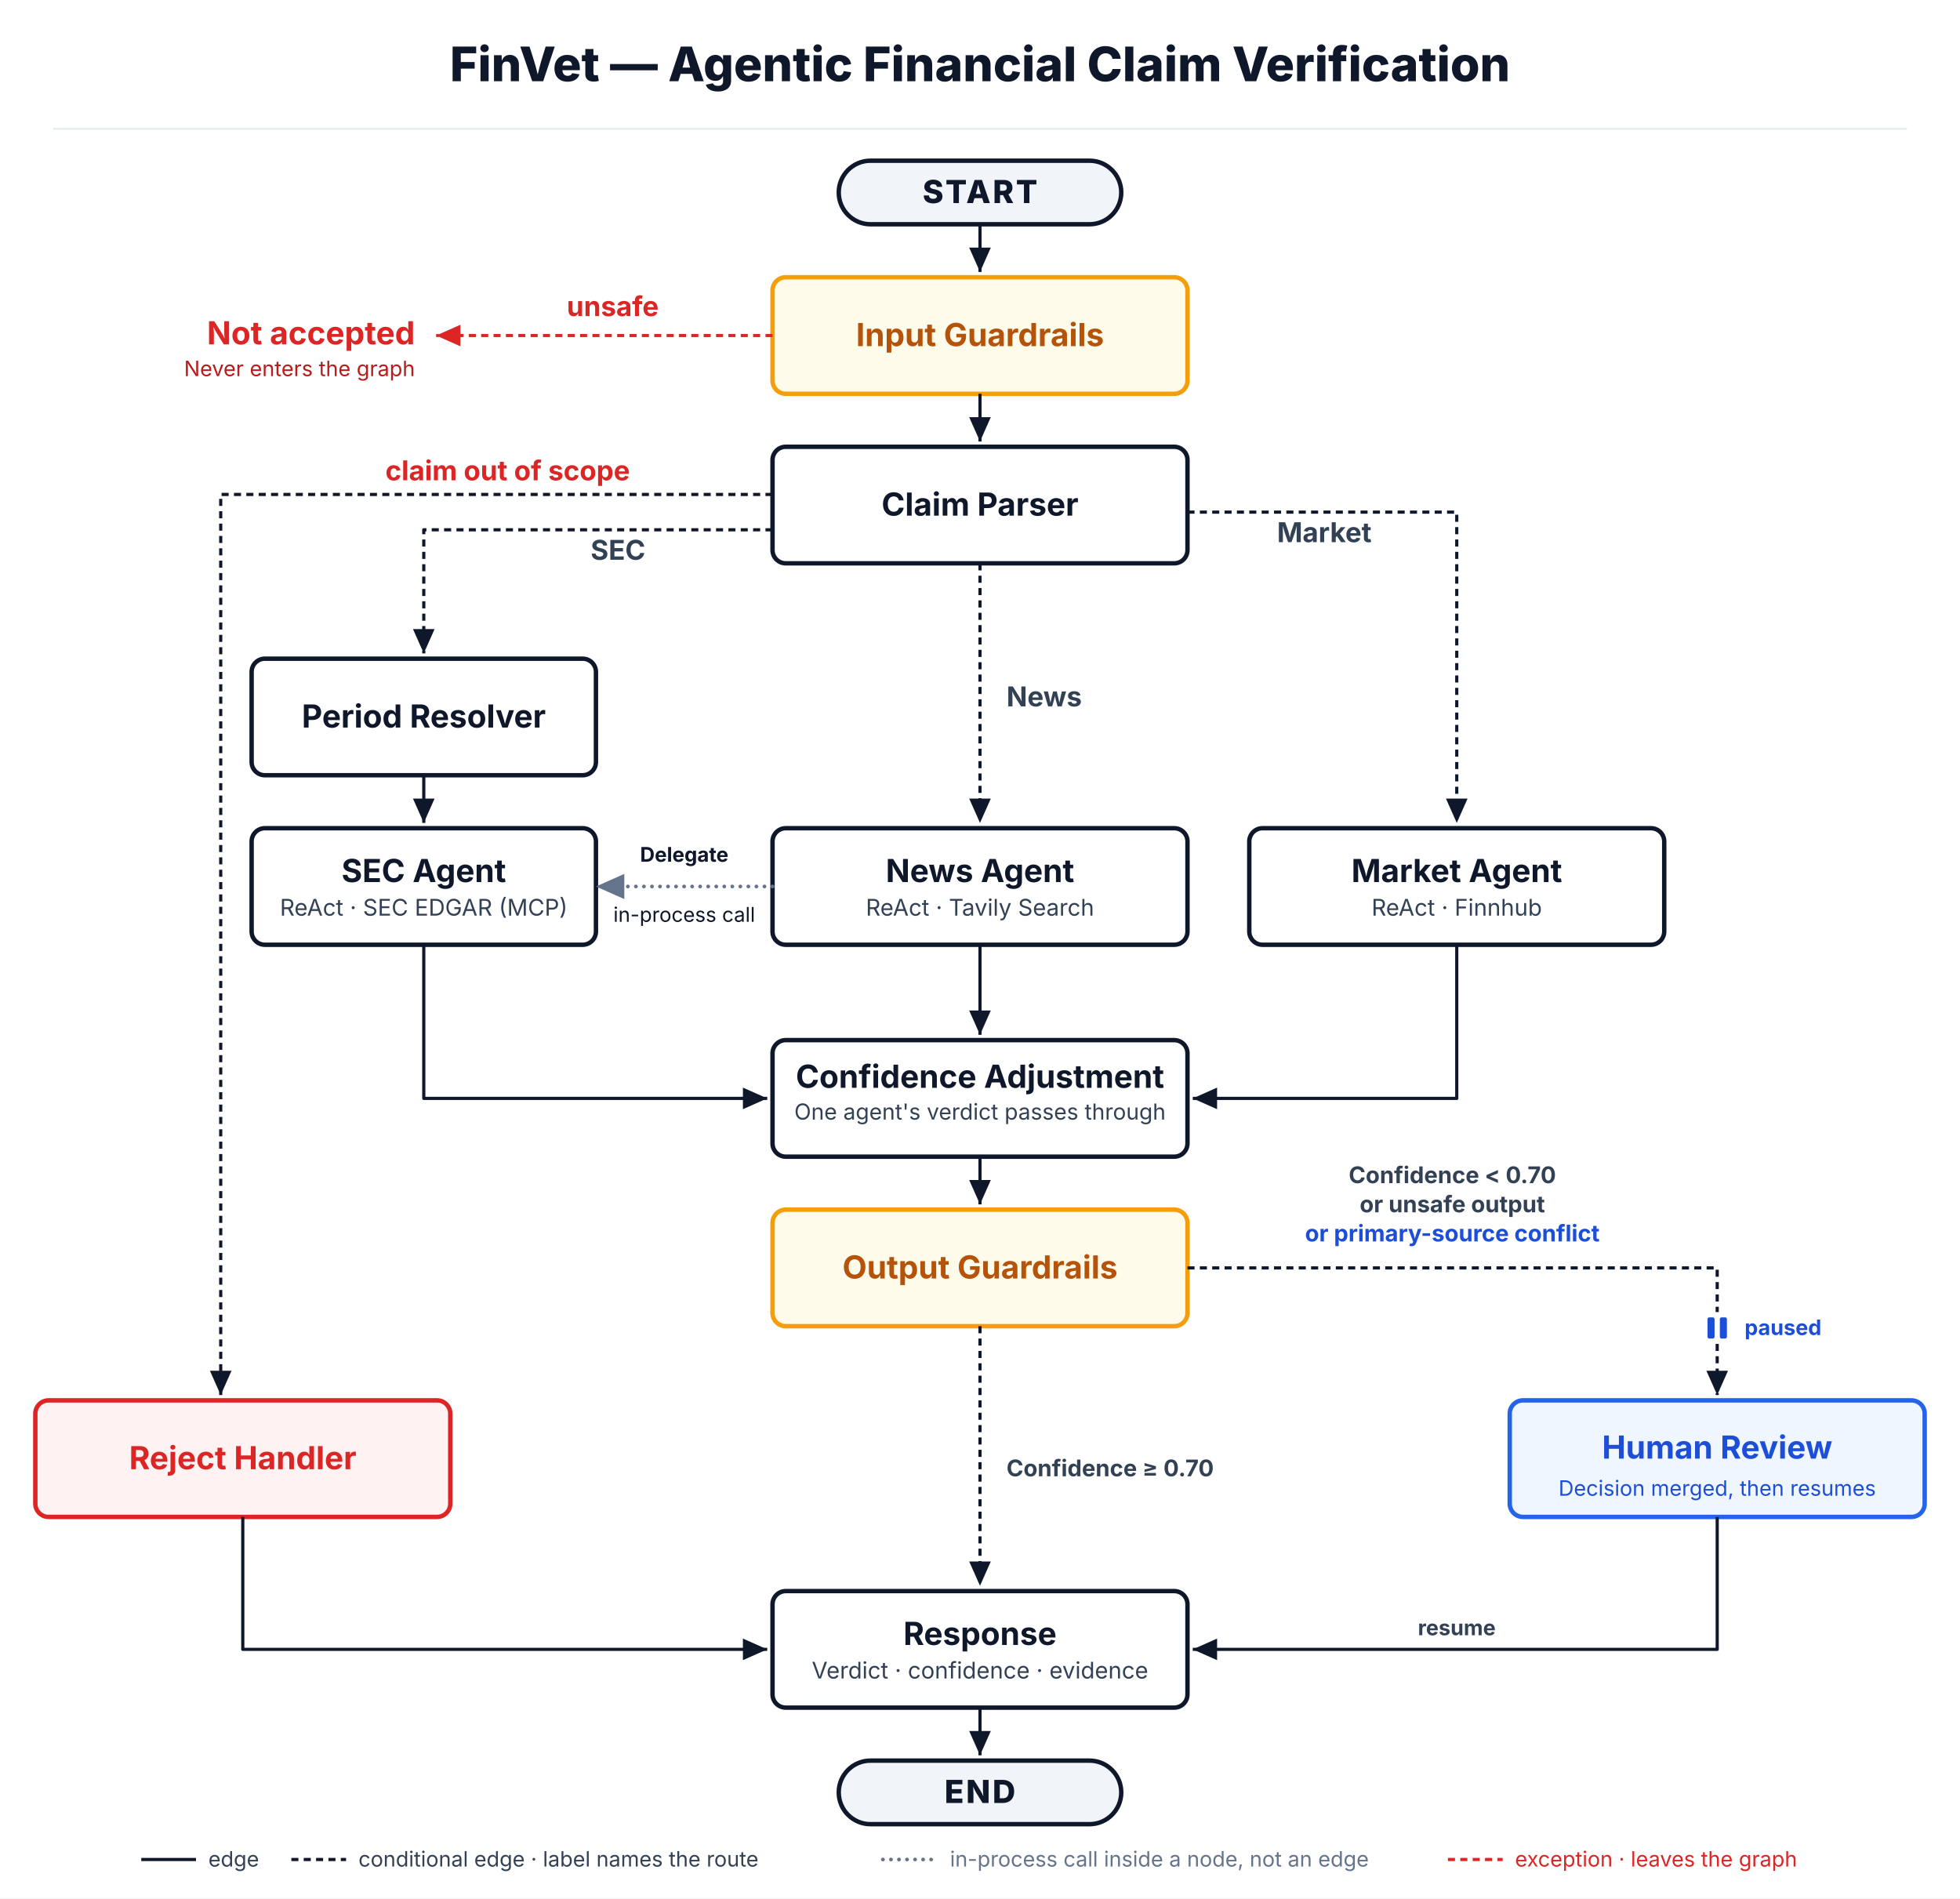
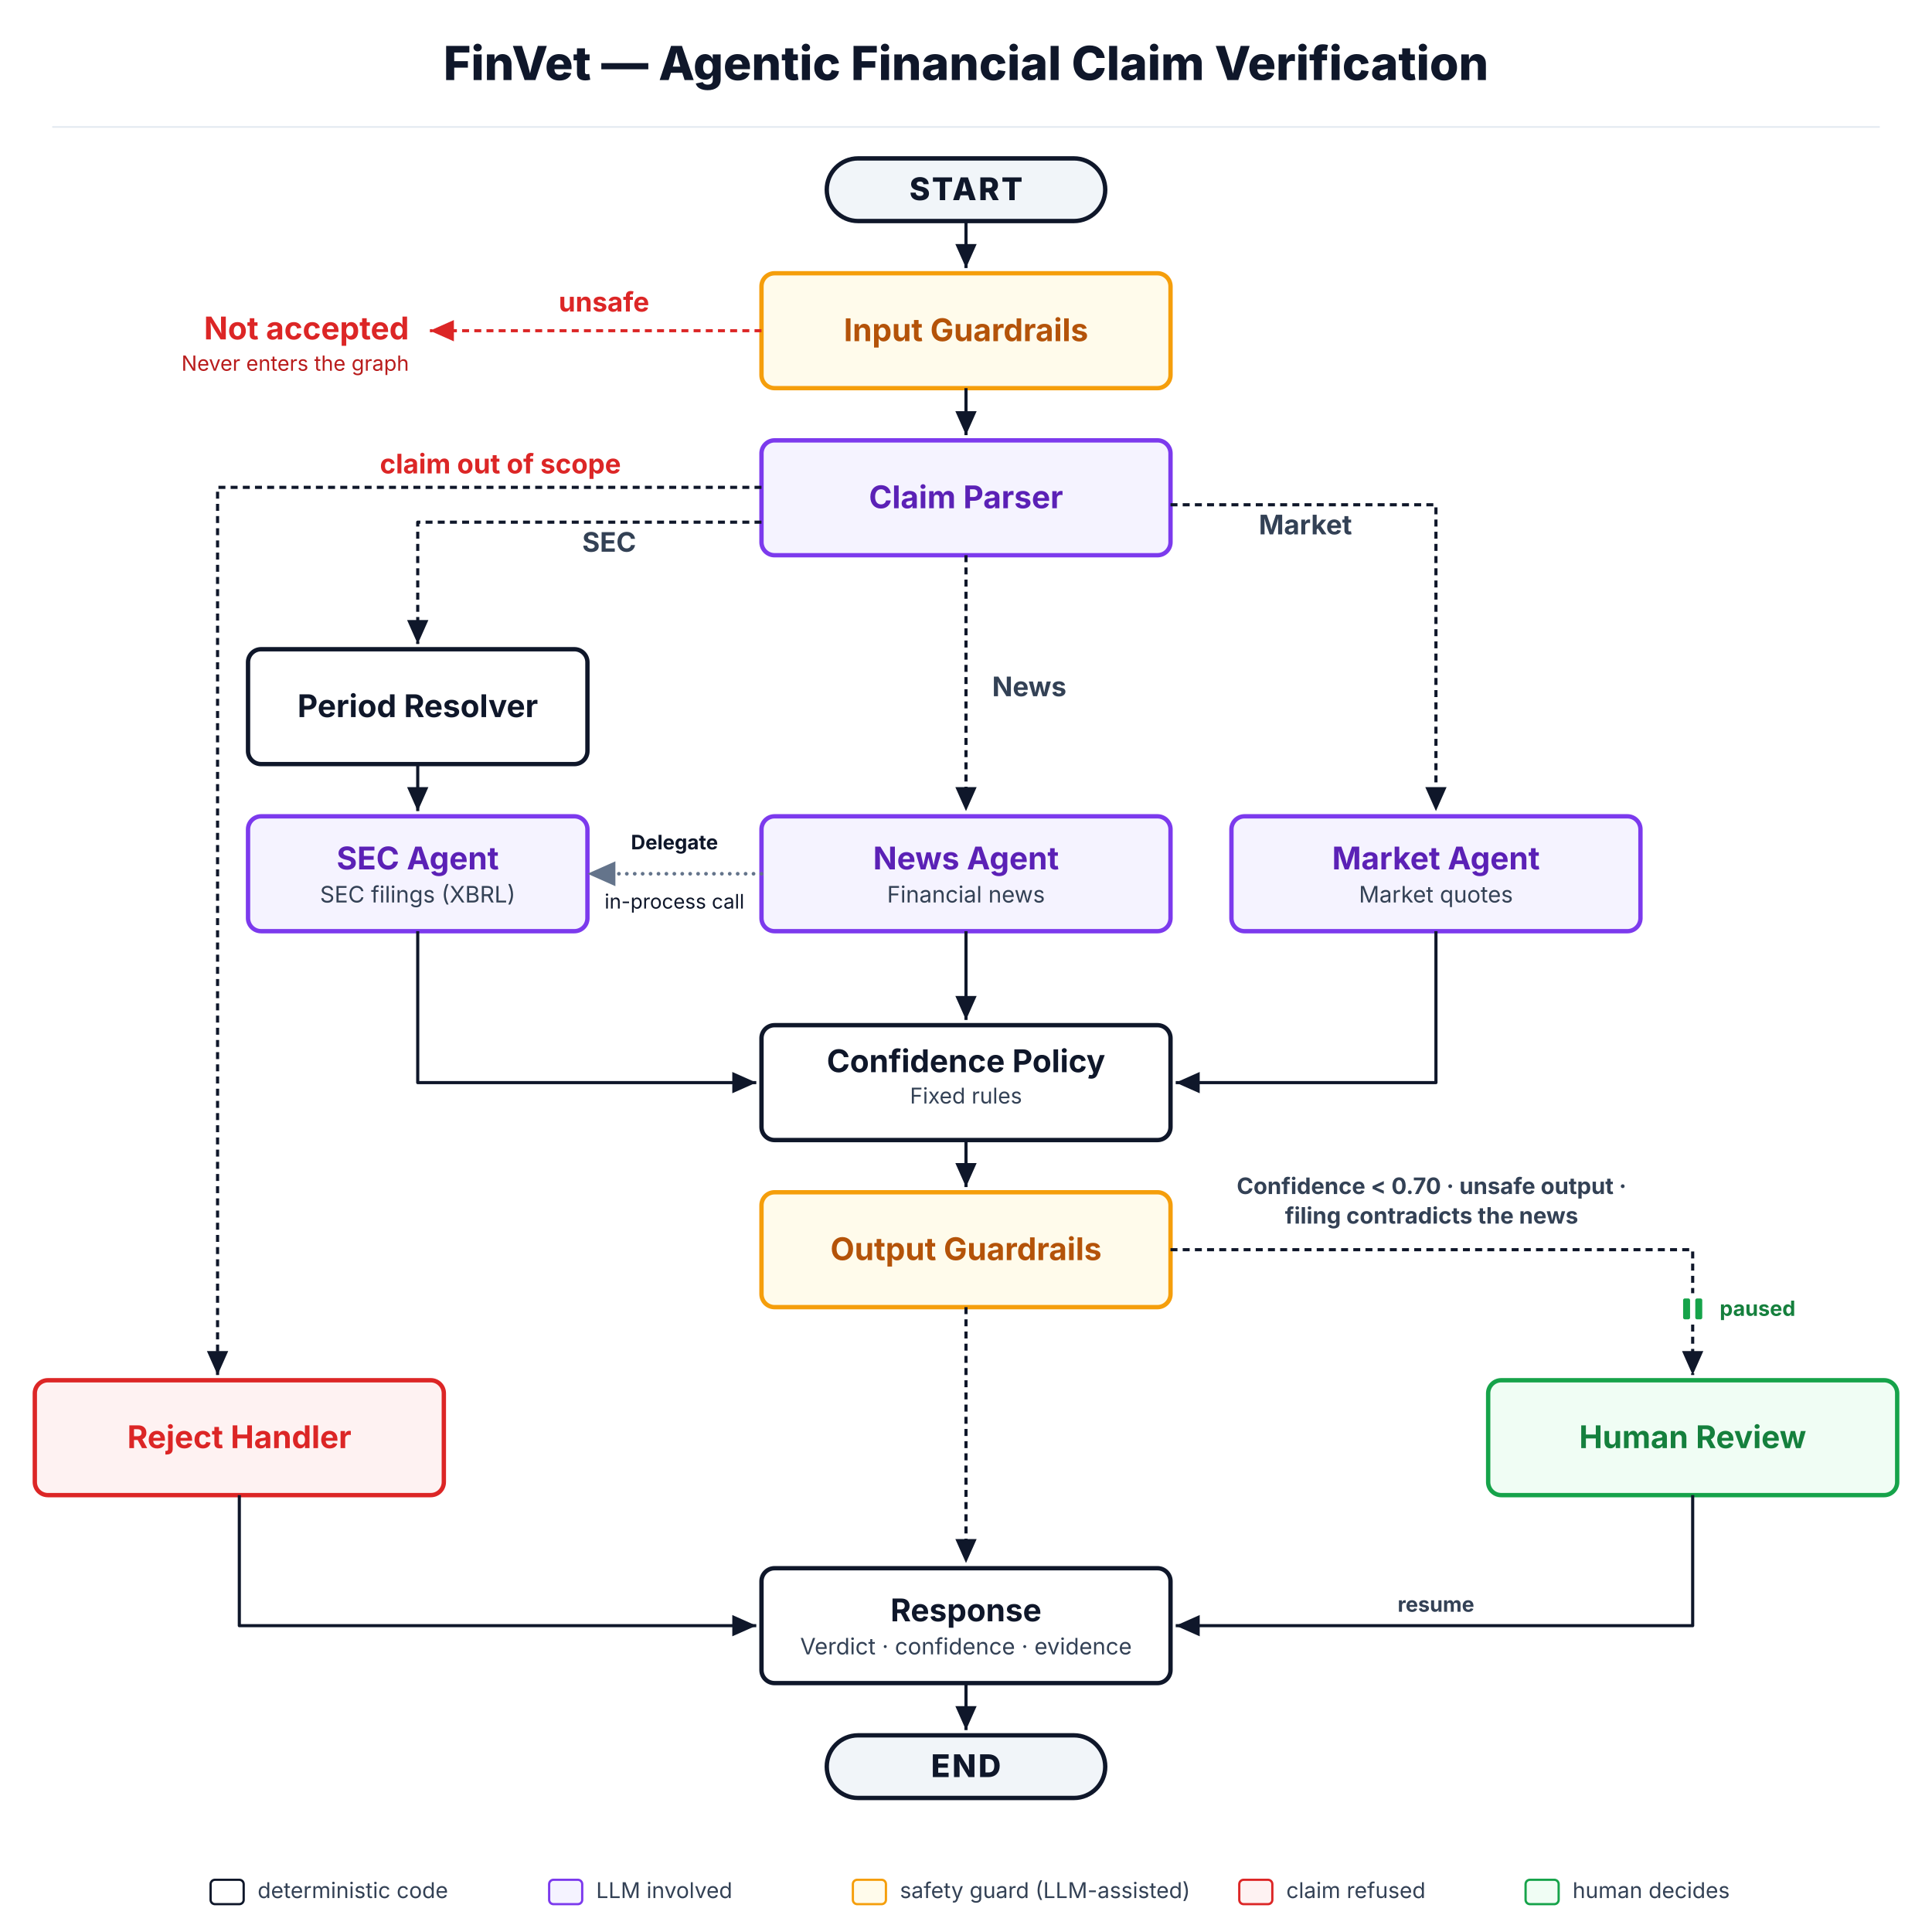
- <svg xmlns="http://www.w3.org/2000/svg" viewBox="0 0 2220 2150" width="2220" height="2150" font-family="Inter, -apple-system, BlinkMacSystemFont, 'Segoe UI', Roboto, Helvetica, Arial, sans-serif">
+ <svg xmlns="http://www.w3.org/2000/svg" viewBox="0 0 2220 2220" width="2220" height="2220" font-family="Inter, -apple-system, BlinkMacSystemFont, 'Segoe UI', Roboto, Helvetica, Arial, sans-serif">
  <defs>
    <marker id="ar" viewBox="0 0 10 10" refX="9" refY="5" markerWidth="8.5" markerHeight="8.5" orient="auto-start-reverse">
      <path d="M 0 1 L 9 5 L 0 9 z" fill="#0F172A" />
    </marker>
    <marker id="arR" viewBox="0 0 10 10" refX="9" refY="5" markerWidth="8.5" markerHeight="8.5" orient="auto-start-reverse">
      <path d="M 0 1 L 9 5 L 0 9 z" fill="#DC2626" />
    </marker>
    <marker id="arG" viewBox="0 0 10 10" refX="9" refY="5" markerWidth="8.5" markerHeight="8.5" orient="auto-start-reverse">
      <path d="M 0 1 L 9 5 L 0 9 z" fill="#64748B" />
    </marker>
  </defs>
-   <rect width="2220" height="2150" fill="#FFFFFF" />
+   <rect width="2220" height="2220" fill="#FFFFFF" />
  <text x="1110" y="92" fill="#0F172A" font-size="54" font-weight="800" text-anchor="middle">FinVet — Agentic Financial Claim Verification</text>
  <rect x="60" y="145" width="2100" height="1.8" fill="#E2E8F0" />
  <rect x="950.0" y="182" width="320" height="72" rx="36.0" fill="#F1F5F9" stroke="#0F172A" stroke-width="5.0" />
  <text x="1110" y="230.0" fill="#0F172A" font-size="36" font-weight="800" text-anchor="middle" letter-spacing="2.4">START</text>
  <path d="M 1110 254 L 1110 308" fill="none" stroke="#0F172A" stroke-width="3.6" marker-end="url(#ar)" stroke-linejoin="round" />
  <rect x="875" y="314" width="470" height="132" rx="15" fill="#FFFBEB" stroke="#F59E0B" stroke-width="5.0" />
  <text x="1110.0" y="392.0" fill="#B45309" font-size="36" font-weight="700" text-anchor="middle">Input Guardrails</text>
  <text x="470" y="390" fill="#DC2626" font-size="36" font-weight="700" text-anchor="end">Not accepted</text>
  <text x="470" y="426" fill="#B91C1C" font-size="24" text-anchor="end">Never enters the graph</text>
  <path d="M 875 380 L 494 380" fill="none" stroke="#DC2626" stroke-width="3.6" stroke-dasharray="8 6" marker-end="url(#arR)" stroke-linejoin="round" />
  <text x="694" y="358" fill="#DC2626" font-size="31" font-weight="700" text-anchor="middle">unsafe</text>
  <path d="M 1110 446 L 1110 500" fill="none" stroke="#0F172A" stroke-width="3.6" marker-end="url(#ar)" stroke-linejoin="round" />
-   <rect x="875" y="506" width="470" height="132" rx="15" fill="#FFFFFF" stroke="#0F172A" stroke-width="5.0" />
-   <text x="1110.0" y="584.0" fill="#0F172A" font-size="36" font-weight="700" text-anchor="middle">Claim Parser</text>
+   <rect x="875" y="506" width="470" height="132" rx="15" fill="#F5F3FF" stroke="#7C3AED" stroke-width="5.0" />
+   <text x="1110.0" y="584.0" fill="#5B21B6" font-size="36" font-weight="700" text-anchor="middle">Claim Parser</text>
  <path d="M 875 560 L 250 560 L 250 1580" fill="none" stroke="#0F172A" stroke-width="3.6" stroke-dasharray="8 6" marker-end="url(#ar)" stroke-linejoin="round" />
  <text x="575" y="544" fill="#DC2626" font-size="31" font-weight="700" text-anchor="middle">claim out of scope</text>
  <path d="M 875 600 L 480 600 L 480 740" fill="none" stroke="#0F172A" stroke-width="3.6" stroke-dasharray="8 6" marker-end="url(#ar)" stroke-linejoin="round" />
  <text x="700" y="634" fill="#334155" font-size="31" font-weight="700" text-anchor="middle">SEC</text>
  <path d="M 1110 638 L 1110 932" fill="none" stroke="#0F172A" stroke-width="3.6" stroke-dasharray="8 6" marker-end="url(#ar)" stroke-linejoin="round" />
  <text x="1140" y="800" fill="#334155" font-size="31" font-weight="700" text-anchor="start">News</text>
  <path d="M 1345 580 L 1650 580 L 1650 932" fill="none" stroke="#0F172A" stroke-width="3.6" stroke-dasharray="8 6" marker-end="url(#ar)" stroke-linejoin="round" />
  <text x="1500" y="614" fill="#334155" font-size="31" font-weight="700" text-anchor="middle">Market</text>
  <rect x="285" y="746" width="390" height="132" rx="15" fill="#FFFFFF" stroke="#0F172A" stroke-width="5.0" />
  <text x="480.0" y="824.0" fill="#0F172A" font-size="36" font-weight="700" text-anchor="middle">Period Resolver</text>
  <path d="M 480 878 L 480 932" fill="none" stroke="#0F172A" stroke-width="3.6" marker-end="url(#ar)" stroke-linejoin="round" />
-   <rect x="285" y="938" width="390" height="132" rx="15" fill="#FFFFFF" stroke="#0F172A" stroke-width="5.0" />
-   <text x="480.0" y="999.0" fill="#0F172A" font-size="36" font-weight="700" text-anchor="middle">SEC Agent</text>
-   <text x="480.0" y="1037.0" fill="#334155" font-size="26" text-anchor="middle">ReAct · SEC EDGAR (MCP)</text>
-   <rect x="875" y="938" width="470" height="132" rx="15" fill="#FFFFFF" stroke="#0F172A" stroke-width="5.0" />
-   <text x="1110.0" y="999.0" fill="#0F172A" font-size="36" font-weight="700" text-anchor="middle">News Agent</text>
-   <text x="1110.0" y="1037.0" fill="#334155" font-size="26" text-anchor="middle">ReAct · Tavily Search</text>
-   <rect x="1415" y="938" width="470" height="132" rx="15" fill="#FFFFFF" stroke="#0F172A" stroke-width="5.0" />
-   <text x="1650.0" y="999.0" fill="#0F172A" font-size="36" font-weight="700" text-anchor="middle">Market Agent</text>
-   <text x="1650.0" y="1037.0" fill="#334155" font-size="26" text-anchor="middle">ReAct · Finnhub</text>
+   <rect x="285" y="938" width="390" height="132" rx="15" fill="#F5F3FF" stroke="#7C3AED" stroke-width="5.0" />
+   <text x="480.0" y="999.0" fill="#5B21B6" font-size="36" font-weight="700" text-anchor="middle">SEC Agent</text>
+   <text x="480.0" y="1037.0" fill="#334155" font-size="26" text-anchor="middle">SEC filings (XBRL)</text>
+   <rect x="875" y="938" width="470" height="132" rx="15" fill="#F5F3FF" stroke="#7C3AED" stroke-width="5.0" />
+   <text x="1110.0" y="999.0" fill="#5B21B6" font-size="36" font-weight="700" text-anchor="middle">News Agent</text>
+   <text x="1110.0" y="1037.0" fill="#334155" font-size="26" text-anchor="middle">Financial news</text>
+   <rect x="1415" y="938" width="470" height="132" rx="15" fill="#F5F3FF" stroke="#7C3AED" stroke-width="5.0" />
+   <text x="1650.0" y="999.0" fill="#5B21B6" font-size="36" font-weight="700" text-anchor="middle">Market Agent</text>
+   <text x="1650.0" y="1037.0" fill="#334155" font-size="26" text-anchor="middle">Market quotes</text>
  <path d="M 875 1004 L 675 1004" fill="none" stroke="#64748B" stroke-width="4.2" stroke-dasharray="0.1 9" stroke-linecap="round" marker-end="url(#arG)" />
  <text x="775" y="976" fill="#0F172A" font-size="23" font-weight="700" text-anchor="middle">Delegate</text>
  <text x="775" y="1044" fill="#0F172A" font-size="23" text-anchor="middle">in-process call</text>
  <path d="M 1110 1070 L 1110 1172" fill="none" stroke="#0F172A" stroke-width="3.6" marker-end="url(#ar)" stroke-linejoin="round" />
  <path d="M 480 1070 L 480 1244 L 869 1244" fill="none" stroke="#0F172A" stroke-width="3.6" marker-end="url(#ar)" stroke-linejoin="round" />
  <path d="M 1650 1070 L 1650 1244 L 1351 1244" fill="none" stroke="#0F172A" stroke-width="3.6" marker-end="url(#ar)" stroke-linejoin="round" />
  <rect x="875" y="1178" width="470" height="132" rx="15" fill="#FFFFFF" stroke="#0F172A" stroke-width="5.0" />
-   <text x="1110.0" y="1232.0" fill="#0F172A" font-size="36" font-weight="700" text-anchor="middle">Confidence Adjustment</text>
-   <text x="1110.0" y="1268.0" fill="#334155" font-size="25" text-anchor="middle">One agent's verdict passes through</text>
+   <text x="1110.0" y="1232.0" fill="#0F172A" font-size="36" font-weight="700" text-anchor="middle">Confidence Policy</text>
+   <text x="1110.0" y="1268.0" fill="#334155" font-size="25" text-anchor="middle">Fixed rules</text>
  <path d="M 1110 1310 L 1110 1364" fill="none" stroke="#0F172A" stroke-width="3.6" marker-end="url(#ar)" stroke-linejoin="round" />
  <rect x="875" y="1370" width="470" height="132" rx="15" fill="#FFFBEB" stroke="#F59E0B" stroke-width="5.0" />
  <text x="1110.0" y="1448.0" fill="#B45309" font-size="36" font-weight="700" text-anchor="middle">Output Guardrails</text>
  <path d="M 1345 1436 L 1945 1436 L 1945 1580" fill="none" stroke="#0F172A" stroke-width="3.6" stroke-dasharray="8 6" marker-end="url(#ar)" stroke-linejoin="round" />
-   <text x="1645" y="1340" fill="#334155" font-size="26" font-weight="700" text-anchor="middle">Confidence &lt; 0.70</text>
-   <text x="1645" y="1373" fill="#334155" font-size="26" font-weight="700" text-anchor="middle">or unsafe output</text>
-   <text x="1645" y="1406" fill="#1D4ED8" font-size="26" font-weight="700" text-anchor="middle">or primary-source conflict</text>
+   <text x="1645" y="1372" fill="#334155" font-size="26" font-weight="700" text-anchor="middle">Confidence &lt; 0.70 · unsafe output ·</text>
+   <text x="1645" y="1406" fill="#334155" font-size="26" font-weight="700" text-anchor="middle">filing contradicts the news</text>
  <rect x="1926" y="1486" width="38" height="36" fill="#FFFFFF" />
-   <rect x="1934" y="1492" width="8" height="24" rx="2" fill="#1D4ED8" />
-   <rect x="1948" y="1492" width="8" height="24" rx="2" fill="#1D4ED8" />
-   <text x="1976" y="1512" fill="#1D4ED8" font-size="24" font-weight="700" text-anchor="start">paused</text>
+   <rect x="1934" y="1492" width="8" height="24" rx="2" fill="#16A34A" />
+   <rect x="1948" y="1492" width="8" height="24" rx="2" fill="#16A34A" />
+   <text x="1976" y="1512" fill="#15803D" font-size="24" font-weight="700" text-anchor="start">paused</text>
  <path d="M 1110 1502 L 1110 1796" fill="none" stroke="#0F172A" stroke-width="3.6" stroke-dasharray="8 6" marker-end="url(#ar)" stroke-linejoin="round" />
-   <text x="1140" y="1672" fill="#334155" font-size="26" font-weight="700" text-anchor="start">Confidence ≥ 0.70</text>
  <rect x="40" y="1586" width="470" height="132" rx="15" fill="#FEF2F2" stroke="#DC2626" stroke-width="5.0" />
  <text x="275.0" y="1664.0" fill="#DC2626" font-size="36" font-weight="700" text-anchor="middle">Reject Handler</text>
-   <rect x="1710" y="1586" width="470" height="132" rx="15" fill="#EFF6FF" stroke="#2563EB" stroke-width="5.0" />
-   <text x="1945.0" y="1652.0" fill="#1D4ED8" font-size="36" font-weight="700" text-anchor="middle">Human Review</text>
-   <text x="1945.0" y="1694.0" fill="#1D4ED8" font-size="24" text-anchor="middle">Decision merged, then resumes</text>
+   <rect x="1710" y="1586" width="470" height="132" rx="15" fill="#F0FDF4" stroke="#16A34A" stroke-width="5.0" />
+   <text x="1945.0" y="1664.0" fill="#15803D" font-size="36" font-weight="700" text-anchor="middle">Human Review</text>
  <path d="M 275 1718 L 275 1868 L 869 1868" fill="none" stroke="#0F172A" stroke-width="3.6" marker-end="url(#ar)" stroke-linejoin="round" />
  <path d="M 1945 1718 L 1945 1868 L 1351 1868" fill="none" stroke="#0F172A" stroke-width="3.6" marker-end="url(#ar)" stroke-linejoin="round" />
  <text x="1650" y="1852" fill="#334155" font-size="24" font-weight="700" text-anchor="middle">resume</text>
  <rect x="875" y="1802" width="470" height="132" rx="15" fill="#FFFFFF" stroke="#0F172A" stroke-width="5.0" />
  <text x="1110.0" y="1863.0" fill="#0F172A" font-size="36" font-weight="700" text-anchor="middle">Response</text>
  <text x="1110.0" y="1901.0" fill="#334155" font-size="26" text-anchor="middle">Verdict · confidence · evidence</text>
  <path d="M 1110 1934 L 1110 1988" fill="none" stroke="#0F172A" stroke-width="3.6" marker-end="url(#ar)" stroke-linejoin="round" />
  <rect x="950.0" y="1994" width="320" height="72" rx="36.0" fill="#F1F5F9" stroke="#0F172A" stroke-width="5.0" />
  <text x="1110" y="2042.0" fill="#0F172A" font-size="36" font-weight="800" text-anchor="middle" letter-spacing="2.4">END</text>
-   <path d="M 160 2106 L 222 2106" fill="none" stroke="#0F172A" stroke-width="3.6" />
-   <text x="236" y="2114" fill="#334155" font-size="24" text-anchor="start">edge</text>
-   <path d="M 330 2106 L 392 2106" fill="none" stroke="#0F172A" stroke-width="3.6" stroke-dasharray="8 6" />
-   <text x="406" y="2114" fill="#334155" font-size="24" text-anchor="start">conditional edge · label names the route</text>
-   <path d="M 1000 2106 L 1062 2106" fill="none" stroke="#64748B" stroke-width="4.2" stroke-dasharray="0.1 9" stroke-linecap="round" />
-   <text x="1076" y="2114" fill="#64748B" font-size="24" text-anchor="start">in-process call inside a node, not an edge</text>
-   <path d="M 1640 2106 L 1702 2106" fill="none" stroke="#DC2626" stroke-width="3.6" stroke-dasharray="8 6" />
-   <text x="1716" y="2114" fill="#DC2626" font-size="24" text-anchor="start">exception · leaves the graph</text>
+   <rect x="242" y="2160" width="38" height="28" rx="5" fill="#FFFFFF" stroke="#0F172A" stroke-width="2.6" />
+   <text x="296" y="2181" fill="#334155" font-size="25" text-anchor="start">deterministic code</text>
+   <rect x="631" y="2160" width="38" height="28" rx="5" fill="#F5F3FF" stroke="#7C3AED" stroke-width="2.6" />
+   <text x="685" y="2181" fill="#334155" font-size="25" text-anchor="start">LLM involved</text>
+   <rect x="980" y="2160" width="38" height="28" rx="5" fill="#FFFBEB" stroke="#F59E0B" stroke-width="2.6" />
+   <text x="1034" y="2181" fill="#334155" font-size="25" text-anchor="start">safety guard (LLM-assisted)</text>
+   <rect x="1424" y="2160" width="38" height="28" rx="5" fill="#FEF2F2" stroke="#DC2626" stroke-width="2.6" />
+   <text x="1478" y="2181" fill="#334155" font-size="25" text-anchor="start">claim refused</text>
+   <rect x="1753" y="2160" width="38" height="28" rx="5" fill="#F0FDF4" stroke="#16A34A" stroke-width="2.6" />
+   <text x="1807" y="2181" fill="#334155" font-size="25" text-anchor="start">human decides</text>
</svg>
